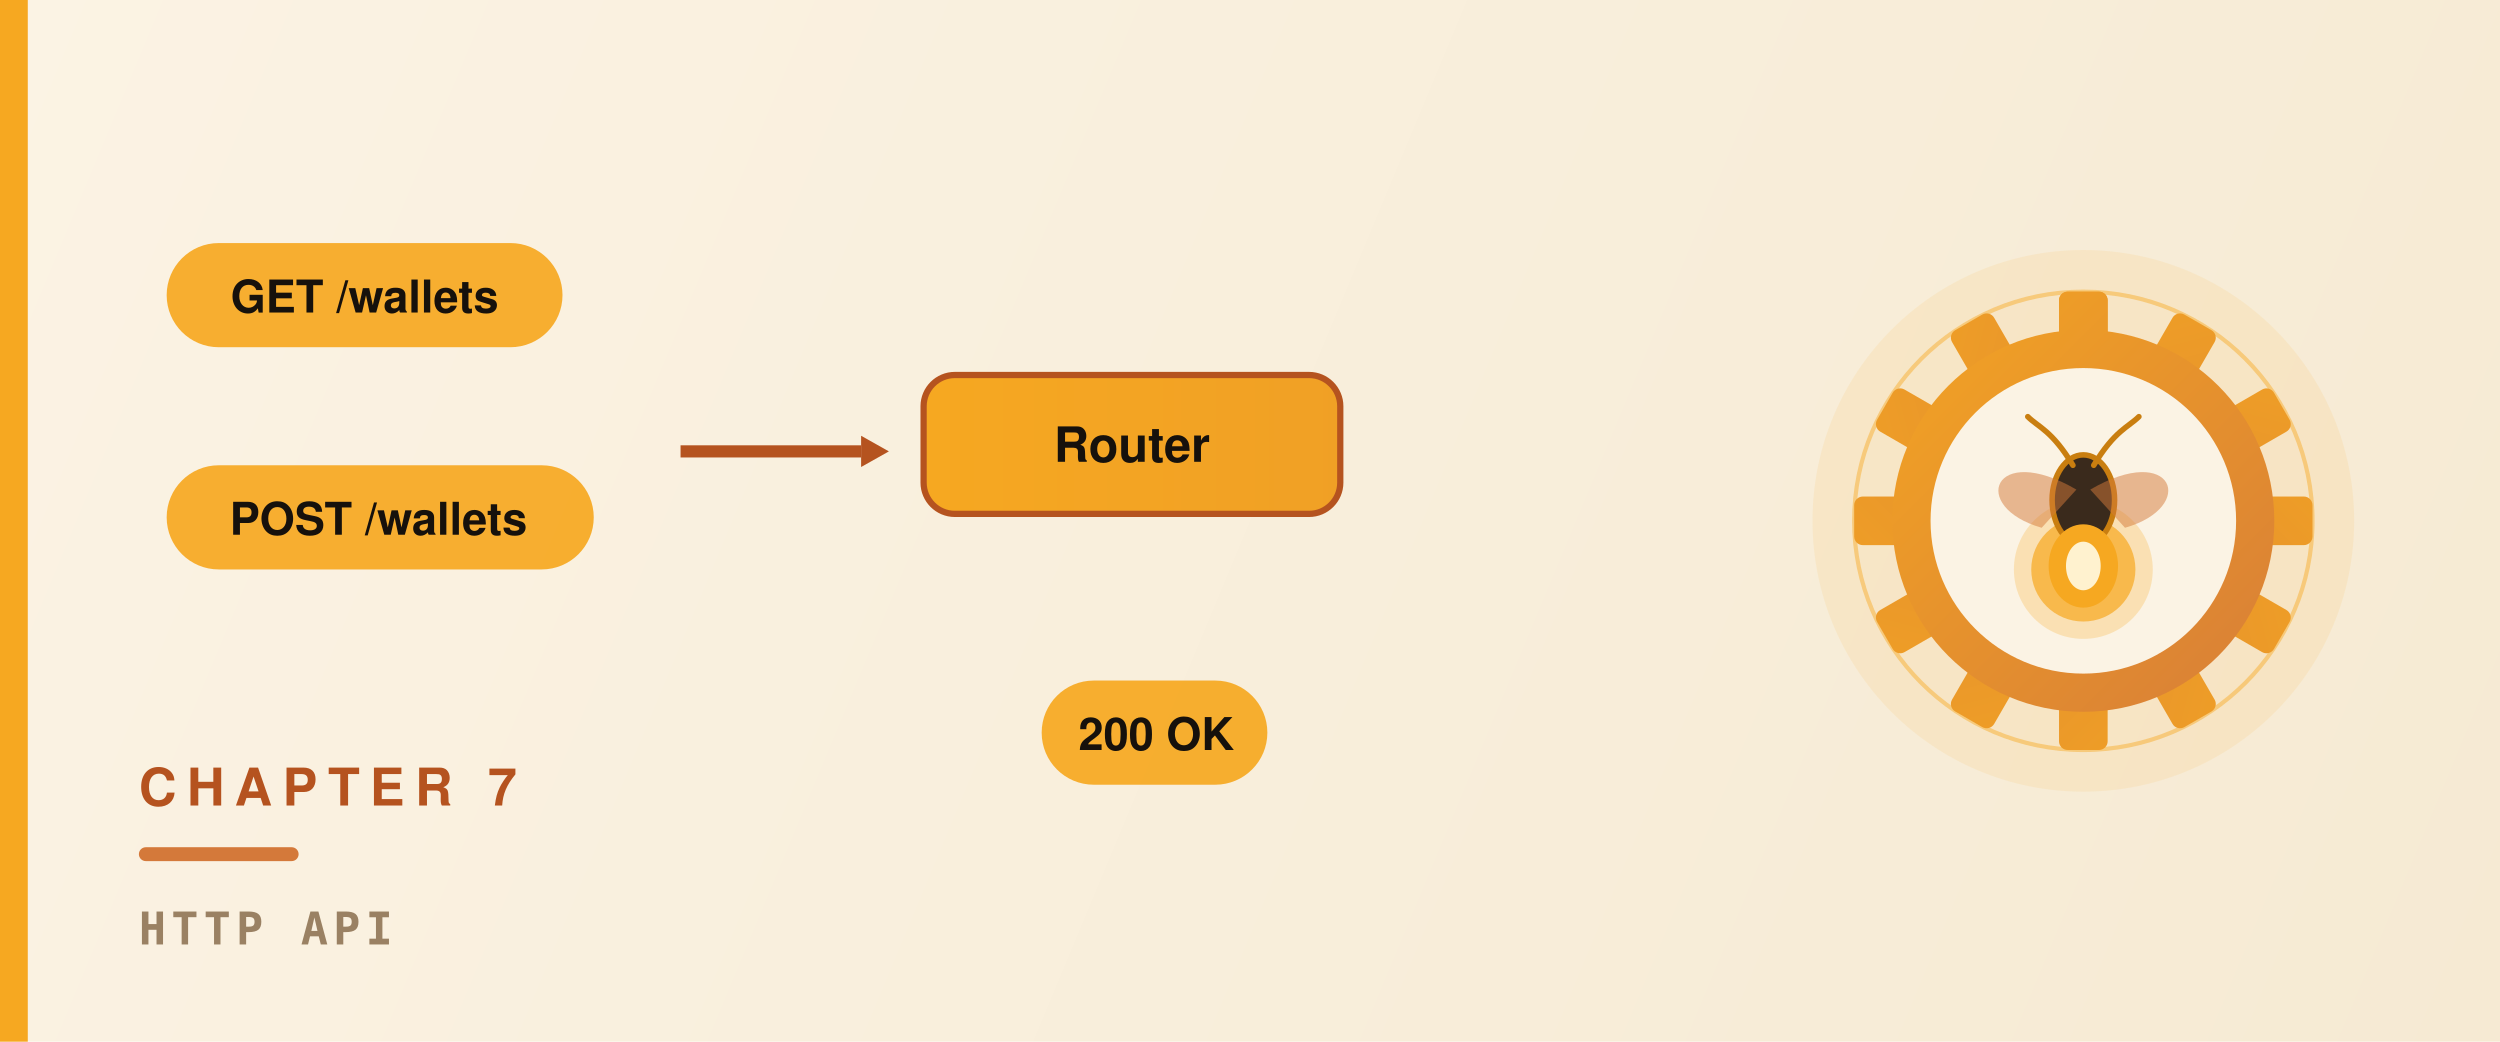
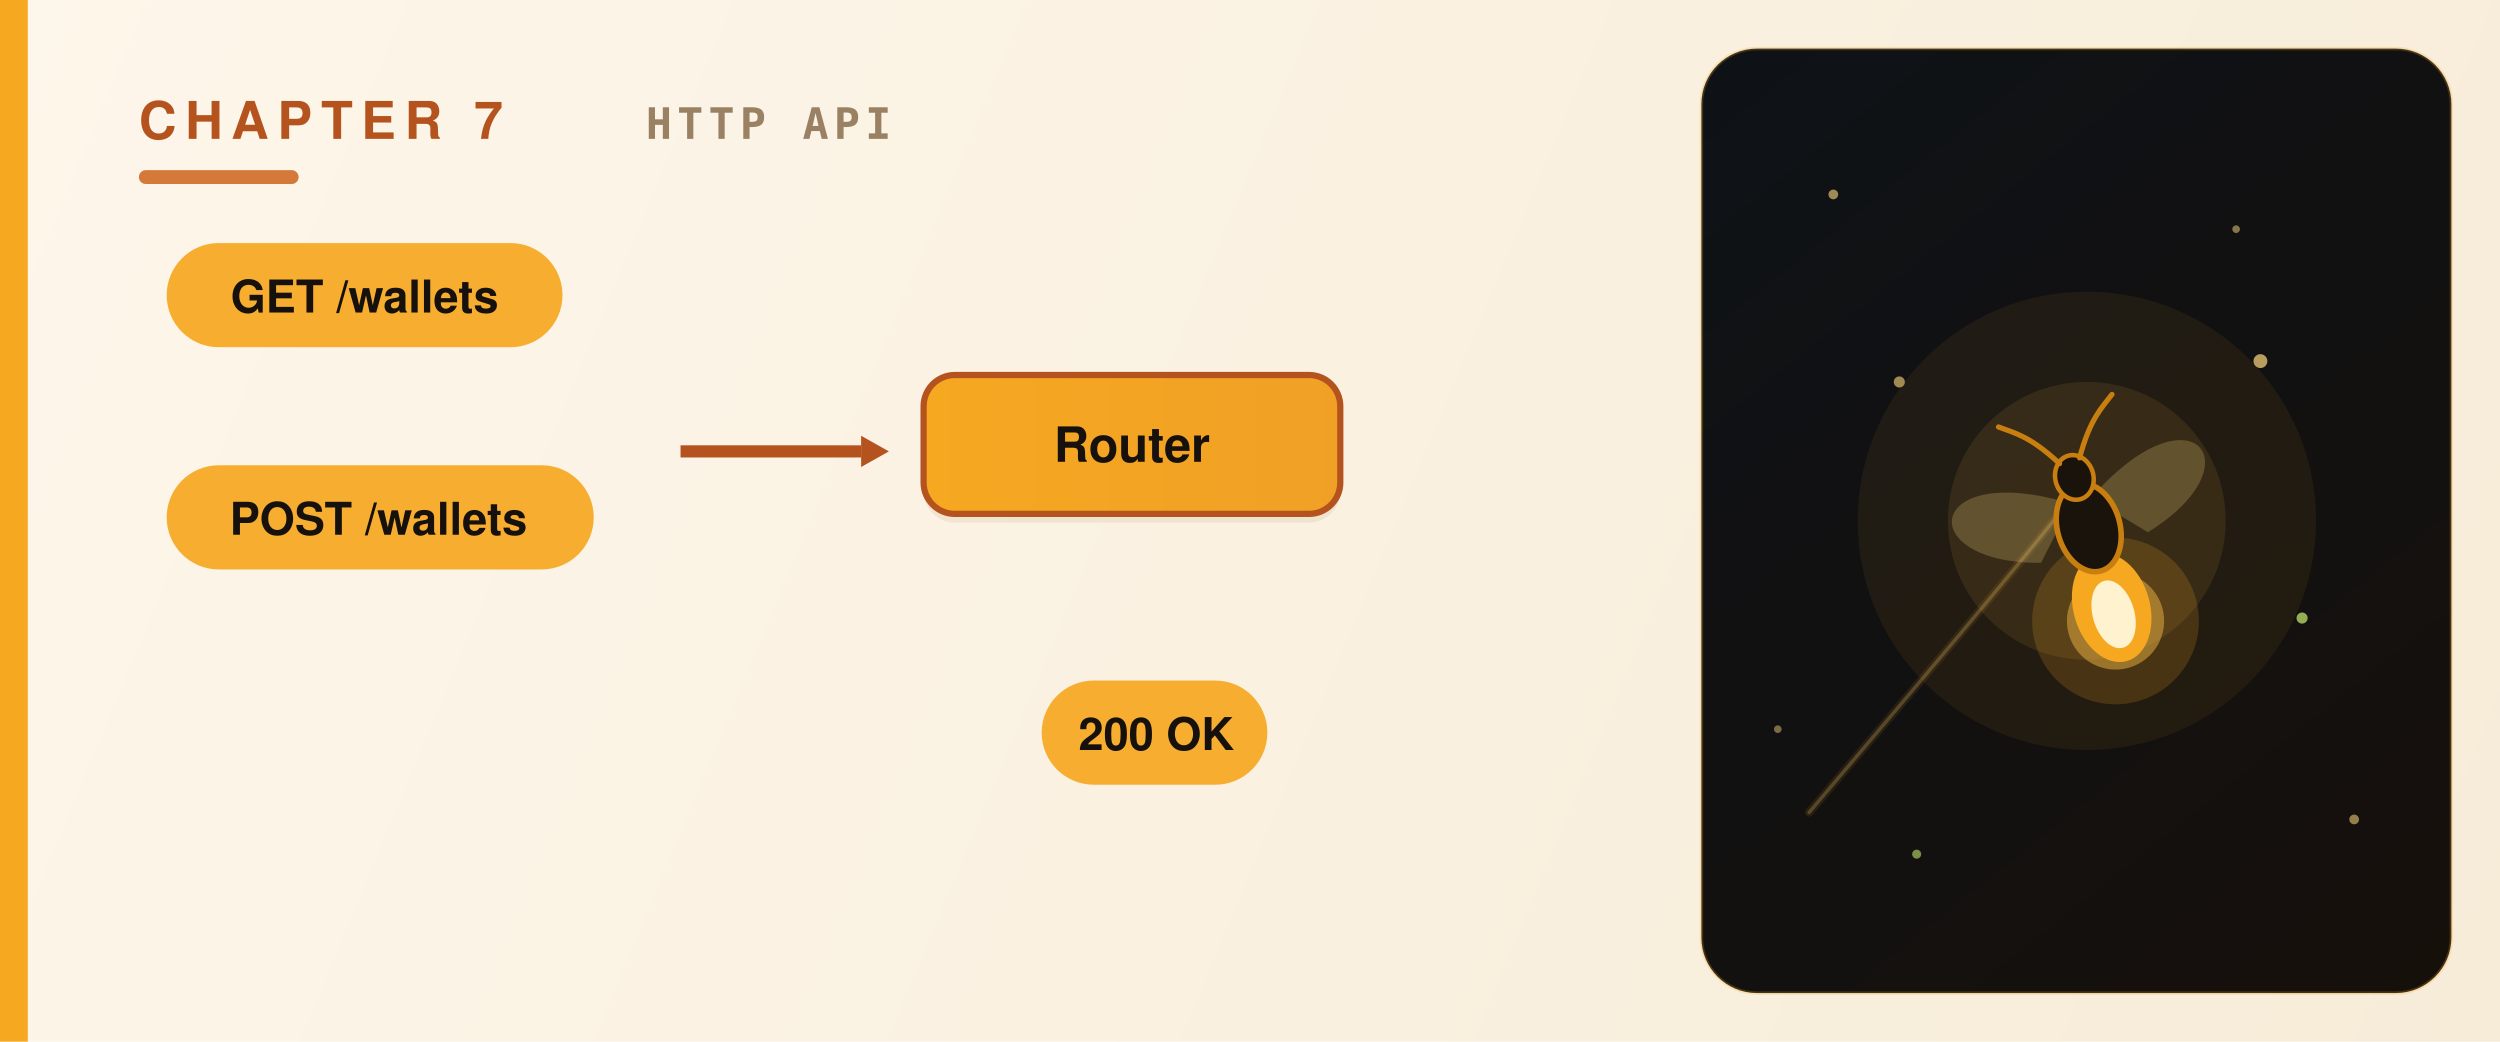
- <svg xmlns="http://www.w3.org/2000/svg" xmlns:xlink="http://www.w3.org/1999/xlink" viewBox="0 0 720 300" role="img" aria-label="Your first HTTP API — routes and handlers" font-family="Avenir Next,Avenir,Helvetica Neue,Helvetica,Arial,sans-serif">
+ <svg xmlns="http://www.w3.org/2000/svg" viewBox="0 0 720 300" role="img" aria-label="Your first HTTP API — routes and handlers" font-family="Avenir Next,Avenir,Helvetica Neue,Helvetica,Arial,sans-serif">
  <defs>
    <linearGradient id="fld" x1="0" y1="0" x2="720" y2="300" gradientUnits="userSpaceOnUse">
-       <stop offset="0" stop-color="#fbf3e4" />
-       <stop offset="1" stop-color="#f6ead3" />
+       <stop offset="0" stop-color="#fdf6ea" />
+       <stop offset="1" stop-color="#f7ecd8" />
    </linearGradient>
-     <linearGradient id="grg" x1="-70" y1="-70" x2="70" y2="70" gradientUnits="userSpaceOnUse">
-       <stop offset="0" stop-color="#f6a821" />
-       <stop offset="1" stop-color="#d4793a" />
+     <linearGradient id="pnl" x1="490" y1="14" x2="706" y2="286" gradientUnits="userSpaceOnUse">
+       <stop offset="0" stop-color="#0e1217" />
+       <stop offset="1" stop-color="#16100b" />
    </linearGradient>
    <linearGradient id="grh" x1="0" y1="0" x2="720" y2="0" gradientUnits="userSpaceOnUse">
      <stop offset="0" stop-color="#f6a821" />
      <stop offset="1" stop-color="#d4793a" />
    </linearGradient>
  </defs>
  <rect width="720" height="300" fill="url(#fld)" />
  <rect x="0" y="0" width="8" height="300" fill="url(#grh)" />
-   <rect x="40" y="244" width="46" height="4" rx="2" fill="#d4793a" />
-   <text x="40" y="232" fill="#b5531f" font-size="15" font-weight="800" letter-spacing="3">CHAPTER 7</text>
-   <text x="40" y="272" fill="#9a8163" font-size="13" font-weight="600" letter-spacing="1.5" font-family="SF Mono,JetBrains Mono,Menlo,Consolas,monospace">HTTP API</text>
+   <rect x="490" y="14" width="216" height="272" rx="16" fill="url(#pnl)" />
+   <rect x="490" y="14" width="216" height="272" rx="16" fill="none" stroke="#f6a821" stroke-width="1" opacity="0.22" />
+   <g fill="#ffd980">
+     <circle cx="528" cy="56" r="1.4" opacity="0.6" />
+     <circle cx="678" cy="236" r="1.4" opacity="0.55" />
+     <circle cx="644" cy="66" r="1.1" opacity="0.5" />
+     <circle cx="512" cy="210" r="1.1" opacity="0.45" />
+   </g>
+   <circle cx="552" cy="246" r="1.3" fill="#bfe26a" opacity="0.6" />
+   <text x="40" y="40" fill="#b5531f" font-size="15" font-weight="800" letter-spacing="2.5">CHAPTER 7</text>
+   <text x="186" y="40" fill="#9a8163" font-size="12.5" font-weight="600" letter-spacing="1.5" font-family="SF Mono,JetBrains Mono,Menlo,Consolas,monospace">HTTP API</text>
+   <rect x="40" y="49" width="46" height="4" rx="2" fill="#d4793a" />
  <g transform="translate(48,70)">
    <rect x="0" y="0" width="114" height="30" rx="15" fill="#f6a821" opacity="0.92" />
    <text x="57" y="20" text-anchor="middle" fill="#16110c" font-size="13" font-weight="700">GET /wallets</text>
  </g>
  <g transform="translate(48,134)">
    <rect x="0" y="0" width="123" height="30" rx="15" fill="#f6a821" opacity="0.92" />
    <text x="61" y="20" text-anchor="middle" fill="#16110c" font-size="13" font-weight="700">POST /wallets</text>
  </g>
  <line x1="196" y1="130" x2="248.0" y2="130.0" stroke="#b5531f" stroke-width="3.5" />
  <polygon points="256.0,130.0 248.0,134.5 248.0,125.5" fill="#b5531f" />
  <g transform="translate(266,108)">
+     <rect x="0" y="2.5" width="120" height="40" rx="9" fill="#d9c4a3" opacity="0.30" />
    <rect x="0" y="0" width="120" height="40" rx="9" fill="url(#grh)" stroke="#b5531f" stroke-width="1.8" />
    <text x="60.0" y="25" text-anchor="middle" fill="#16110c" font-size="14" font-weight="700">Router</text>
  </g>
  <g transform="translate(300,196)">
    <rect x="0" y="0" width="65" height="30" rx="15" fill="#f6a821" opacity="0.92" />
    <text x="33" y="20" text-anchor="middle" fill="#16110c" font-size="13" font-weight="700">200 OK</text>
  </g>
-   <g transform="translate(600,150)">
-     <circle r="78" fill="#f6a821" opacity="0.10" />
-     <circle r="66" fill="none" stroke="#f6a821" stroke-width="1.2" opacity="0.45" />
-     <g fill="url(#grg)">
-       <g id="et">
-         <rect x="-7" y="-66" width="14" height="16" rx="2.5" />
-       </g>
-       <use xlink:href="#et" transform="rotate(0)" />
-       <use xlink:href="#et" transform="rotate(30)" />
-       <use xlink:href="#et" transform="rotate(60)" />
-       <use xlink:href="#et" transform="rotate(90)" />
-       <use xlink:href="#et" transform="rotate(120)" />
-       <use xlink:href="#et" transform="rotate(150)" />
-       <use xlink:href="#et" transform="rotate(180)" />
-       <use xlink:href="#et" transform="rotate(210)" />
-       <use xlink:href="#et" transform="rotate(240)" />
-       <use xlink:href="#et" transform="rotate(270)" />
-       <use xlink:href="#et" transform="rotate(300)" />
-       <use xlink:href="#et" transform="rotate(330)" />
+   <g transform="translate(601,150)">
+     <circle r="66" fill="#f6a821" opacity="0.07" />
+     <circle r="40" fill="#ffc24a" opacity="0.10" />
+     <path d="M-80,84 C-46,44 -24,18 -8,-2" fill="none" stroke="#f6a821" stroke-width="2.4" opacity="0.10" stroke-linecap="round" />
+     <path d="M-80,84 C-46,44 -24,18 -8,-2" fill="none" stroke="#ffd980" stroke-width="1" opacity="0.22" stroke-linecap="round" />
+     <g transform="rotate(-16)">
+       <circle cx="0" cy="30" r="24" fill="#f6a821" opacity="0.18" />
+       <circle cx="0" cy="30" r="14" fill="#ffc24a" opacity="0.45" />
+       <path d="M-3,-6 C-40,-30 -52,-2 -16,8 Z" fill="#ffd980" opacity="0.22" />
+       <path d="M3,-6 C40,-30 52,-2 16,8 Z" fill="#ffd980" opacity="0.22" />
+       <ellipse cx="0" cy="26" rx="11" ry="16" fill="#f6a821" />
+       <ellipse cx="0" cy="28" rx="6" ry="10" fill="#fff2cf" />
+       <ellipse cx="0" cy="2" rx="9" ry="13" fill="#1a130c" stroke="#c97e10" stroke-width="1.6" />
+       <ellipse cx="0" cy="-13" rx="5.5" ry="6.5" fill="#1a130c" stroke="#c97e10" stroke-width="1.3" />
+       <path d="M-3,-18 C-9,-28 -13,-30 -17,-33" fill="none" stroke="#c97e10" stroke-width="1.5" stroke-linecap="round" />
+       <path d="M3,-18 C9,-28 13,-30 17,-33" fill="none" stroke="#c97e10" stroke-width="1.5" stroke-linecap="round" />
    </g>
-     <circle r="55" fill="url(#grg)" />
-     <circle r="44" fill="#fbf3e4" />
-     <ellipse cx="0" cy="14" rx="20" ry="20" fill="#f6a821" opacity="0.25" />
-     <ellipse cx="0" cy="14" rx="15" ry="15" fill="#f6a821" opacity="0.7" />
-     <ellipse cx="0" cy="-6" rx="9" ry="13" fill="#3a2a1c" stroke="#c97e10" stroke-width="1.6" />
-     <ellipse cx="0" cy="13" rx="10" ry="12" fill="#f6a821" />
-     <ellipse cx="0" cy="13" rx="5" ry="7" fill="#fff2cf" />
-     <path d="M-2,-9 C-26,-23 -33,-4 -12,2 Z" fill="#d4793a" opacity="0.5" />
-     <path d="M2,-9 C26,-23 33,-4 12,2 Z" fill="#d4793a" opacity="0.5" />
-     <path d="M-3,-16 C-9,-26 -13,-27 -16,-30" fill="none" stroke="#c97e10" stroke-width="1.6" stroke-linecap="round" />
-     <path d="M3,-16 C9,-26 13,-27 16,-30" fill="none" stroke="#c97e10" stroke-width="1.6" stroke-linecap="round" />
+     <circle cx="50" cy="-46" r="2" fill="#ffd980" opacity="0.7" />
+     <circle cx="62" cy="28" r="1.6" fill="#bfe26a" opacity="0.75" />
+     <circle cx="-54" cy="-40" r="1.6" fill="#ffd980" opacity="0.6" />
  </g>
</svg>
